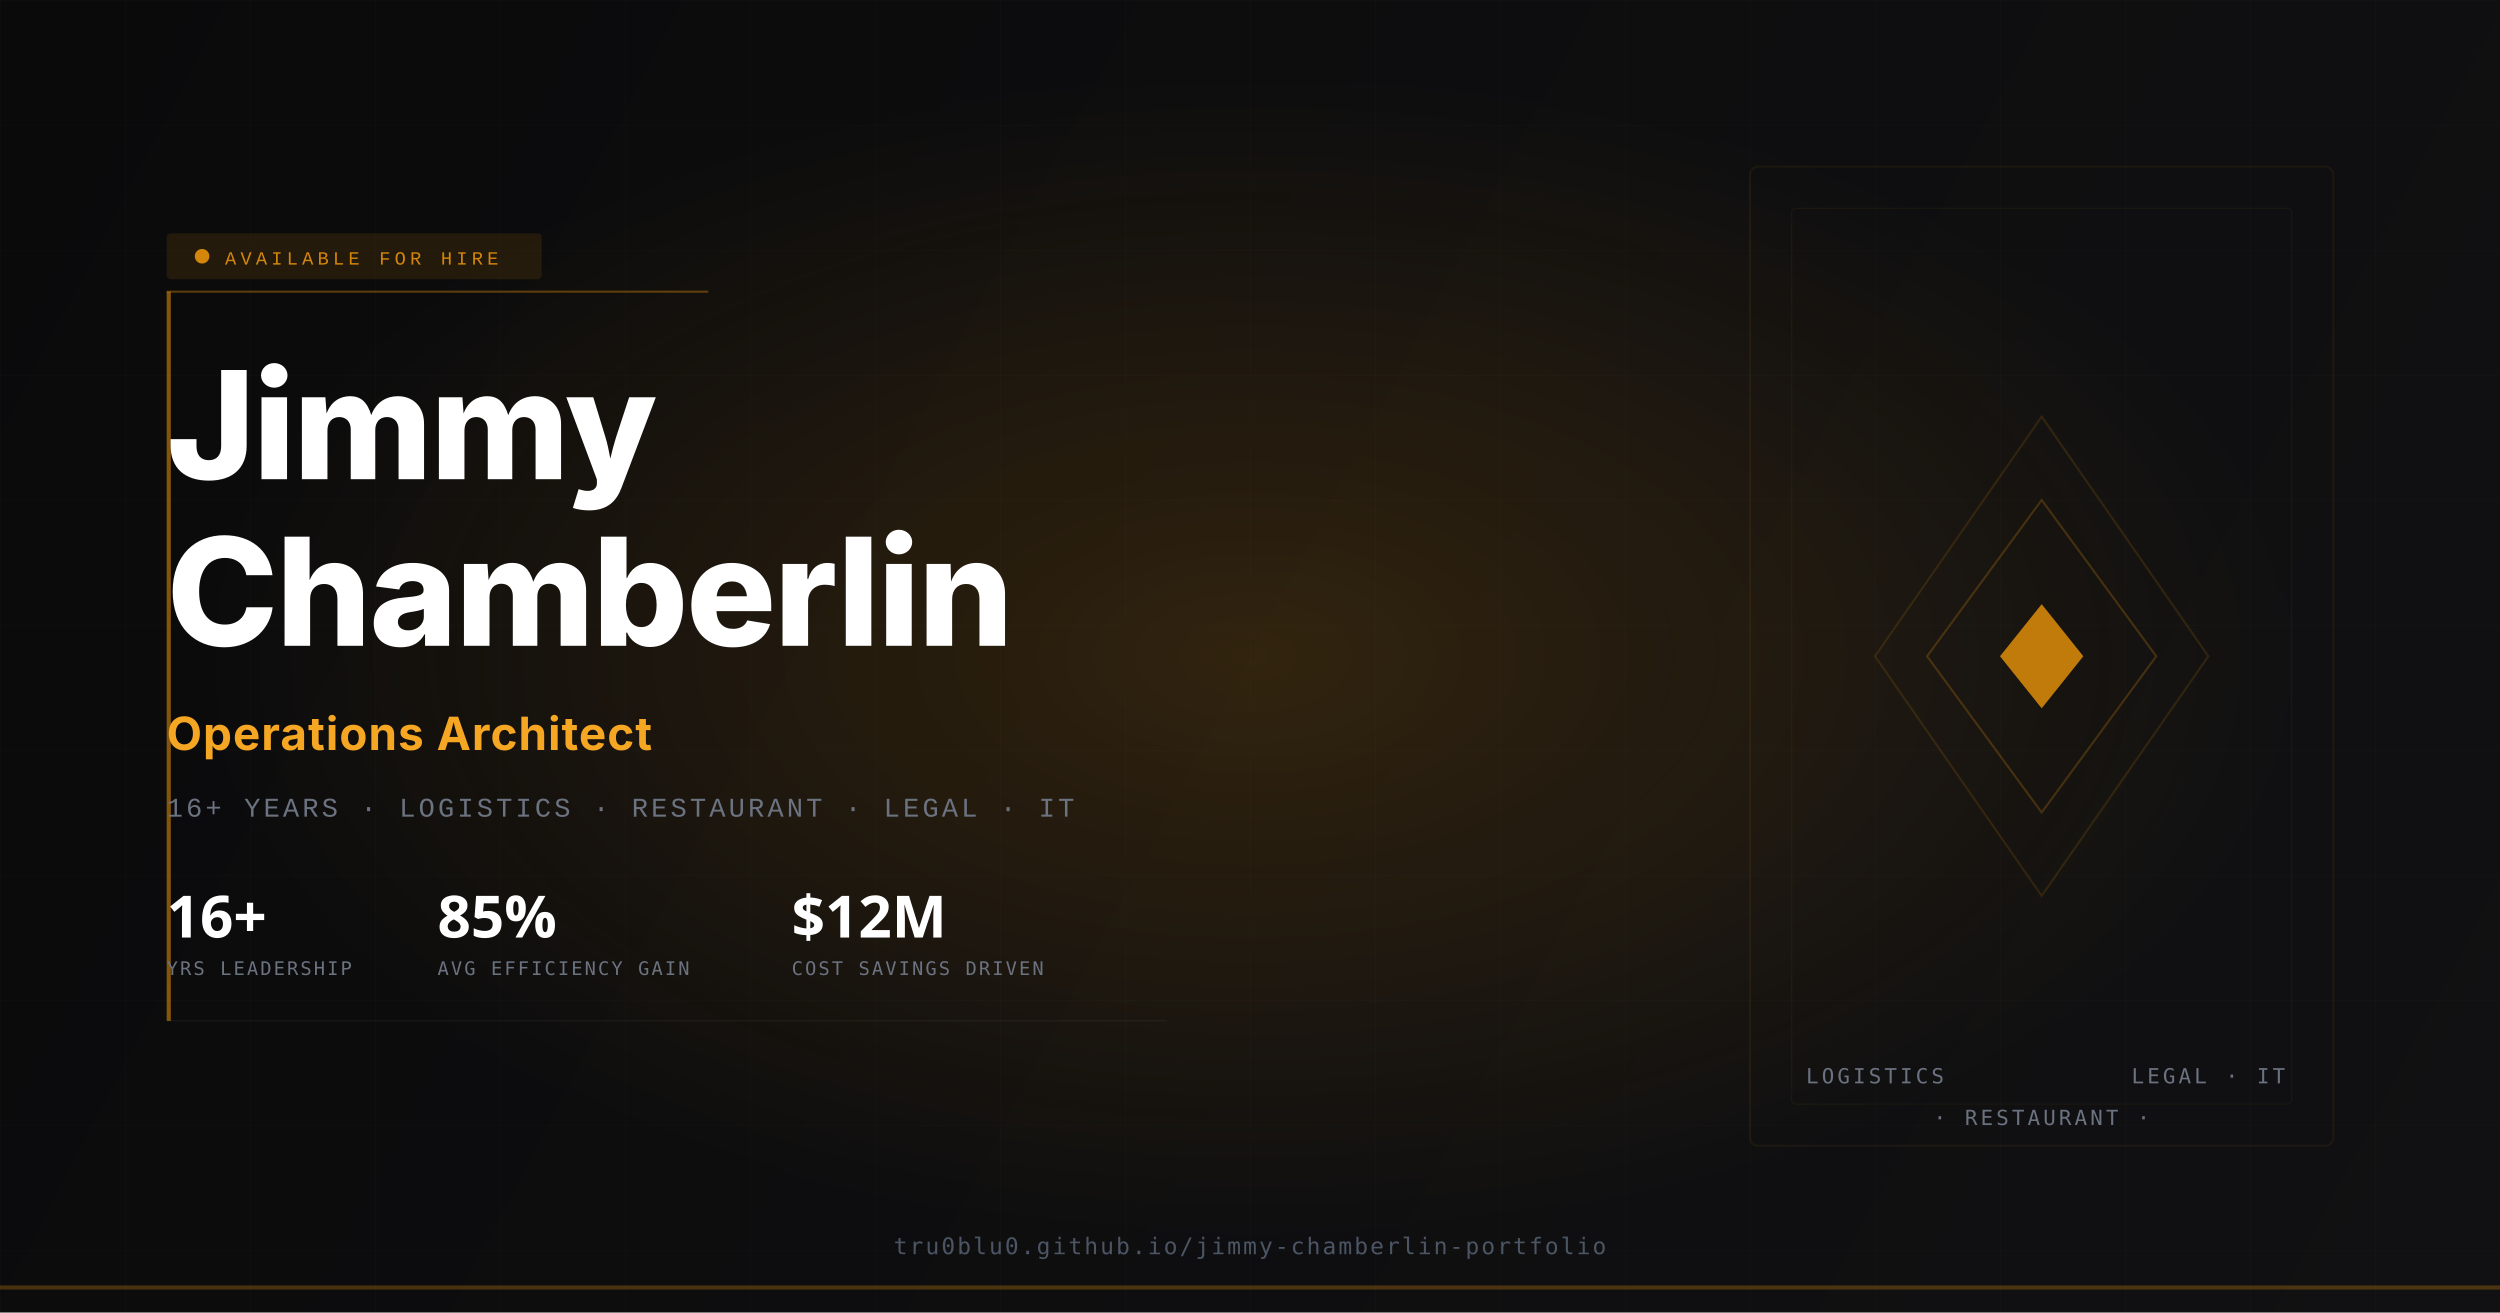
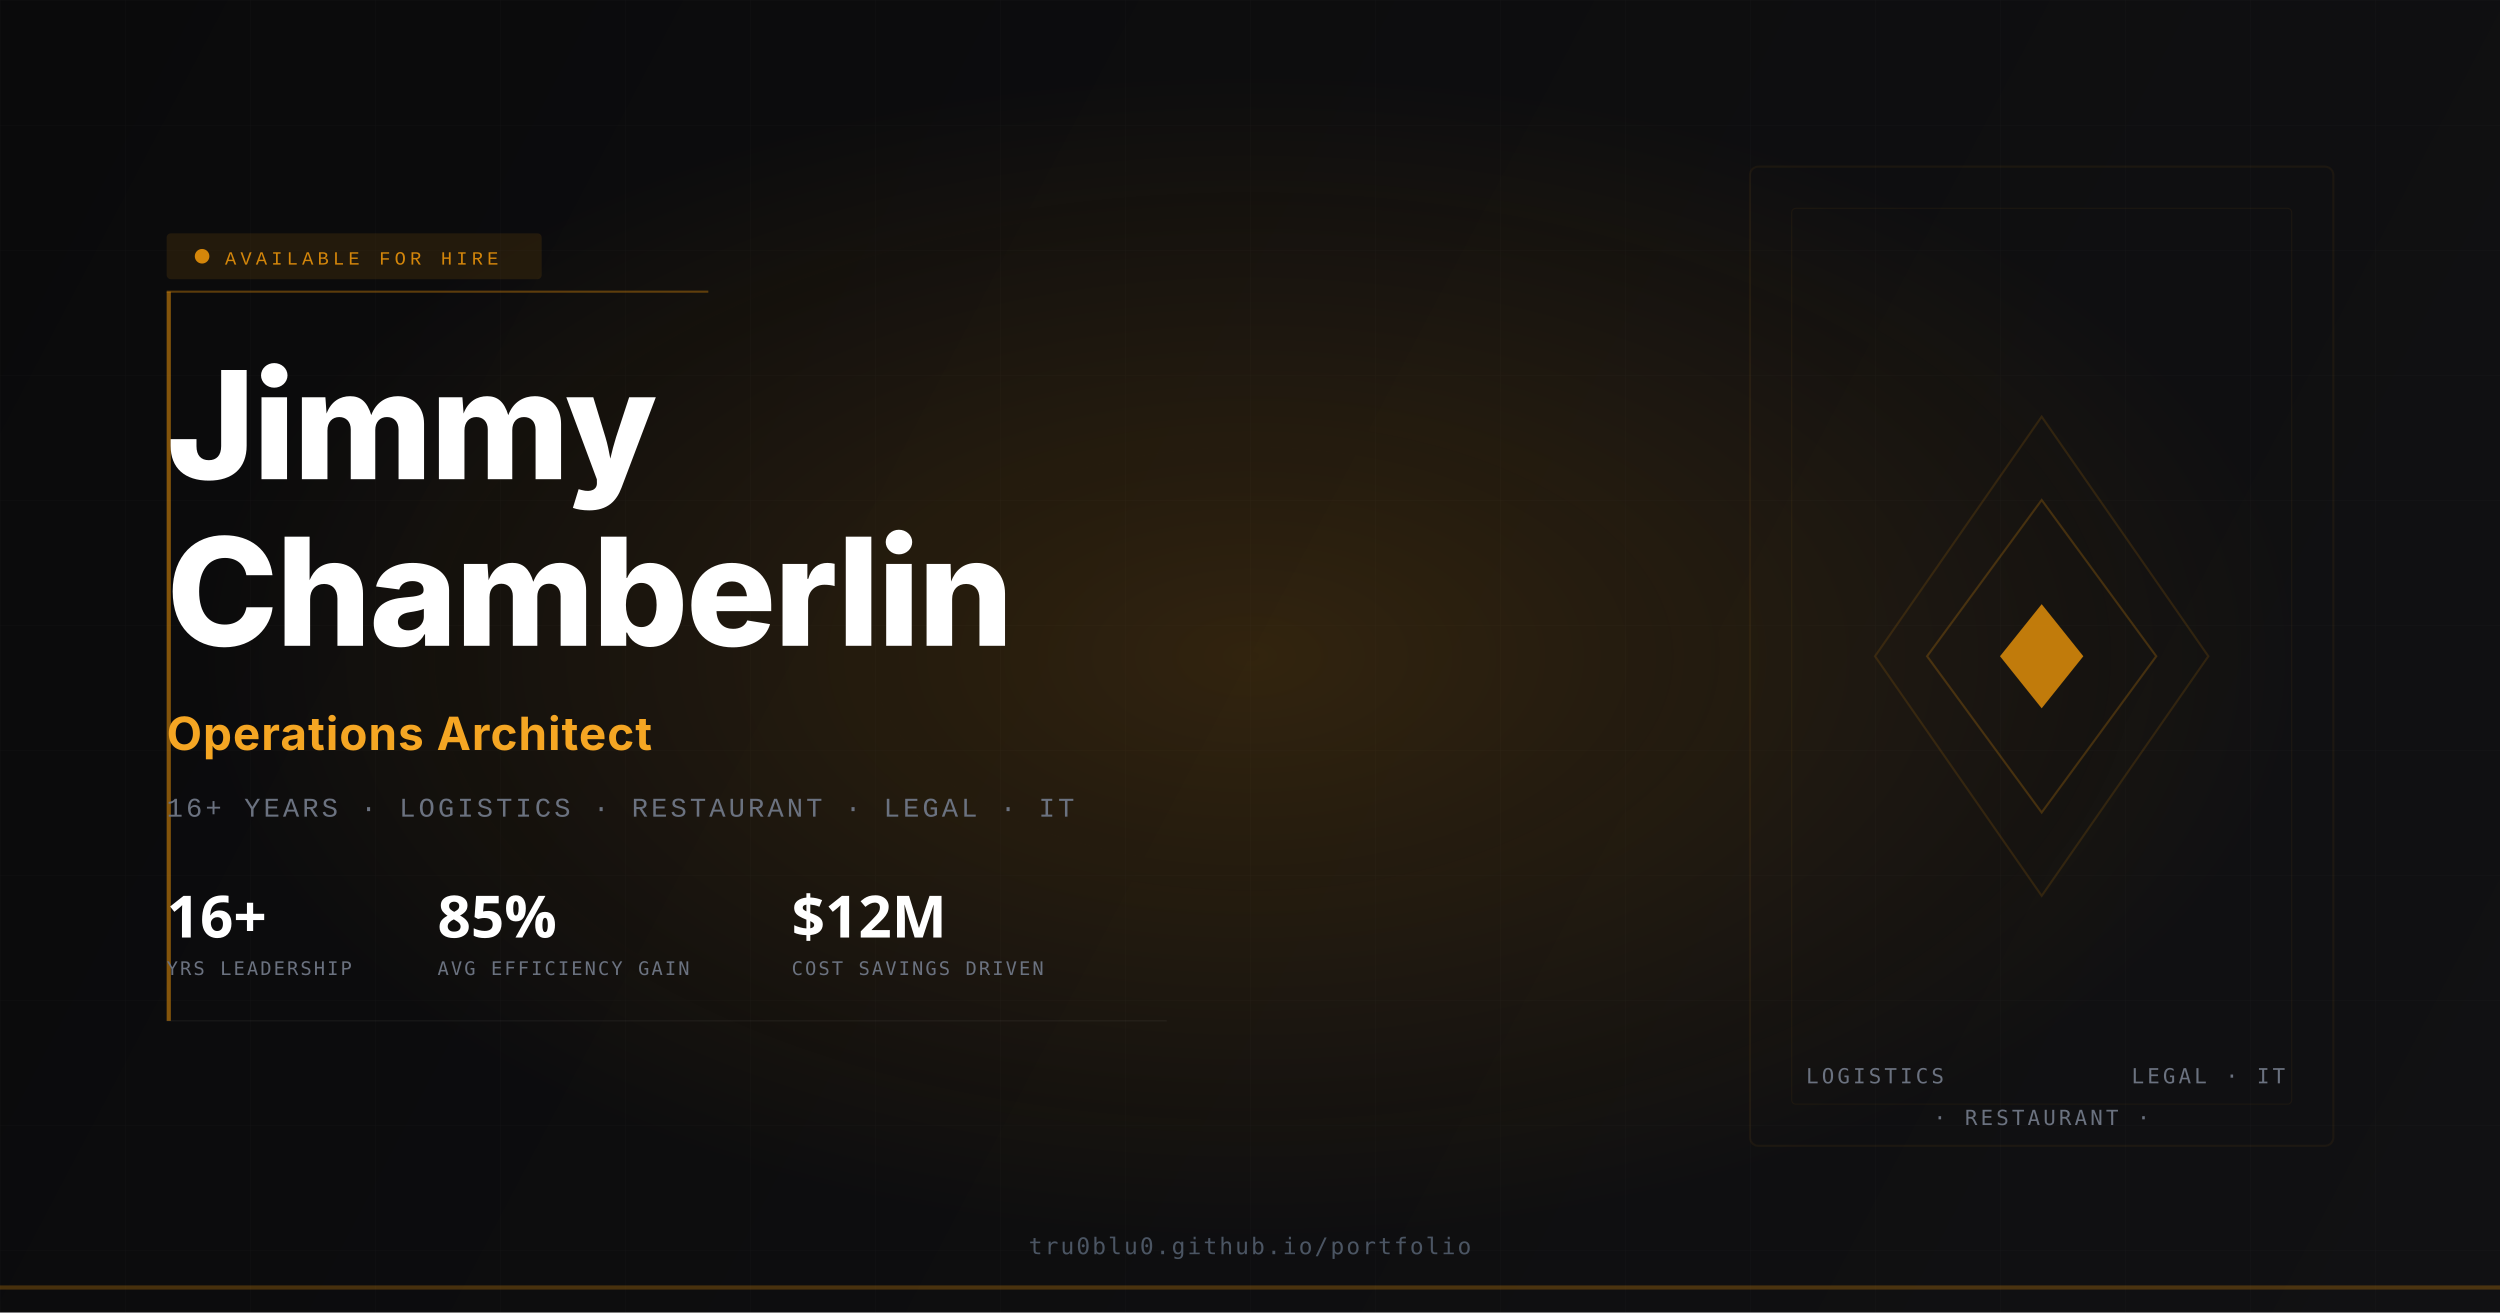
<svg xmlns="http://www.w3.org/2000/svg" width="1200" height="630" viewBox="0 0 1200 630">
  <defs>
    <linearGradient id="bg" x1="0" y1="0" x2="1200" y2="630" gradientUnits="userSpaceOnUse">
      <stop offset="0%" stop-color="#0A0A0B" />
      <stop offset="100%" stop-color="#111113" />
    </linearGradient>
    <radialGradient id="glow" cx="50%" cy="50%" r="50%">
      <stop offset="0%" stop-color="#D4860A" stop-opacity="0.18" />
      <stop offset="100%" stop-color="#D4860A" stop-opacity="0" />
    </radialGradient>
    <pattern id="grid" width="60" height="60" patternUnits="userSpaceOnUse">
      <path d="M 60 0 L 0 0 0 60" fill="none" stroke="#ffffff" stroke-width="0.3" stroke-opacity="0.04" />
    </pattern>
  </defs>
  <rect width="1200" height="630" fill="url(#bg)" />
  <rect width="1200" height="630" fill="url(#grid)" />
  <ellipse cx="600" cy="315" rx="500" ry="280" fill="url(#glow)" />
  <rect x="80" y="140" width="2" height="350" fill="#D4860A" opacity="0.6" />
  <line x1="80" y1="140" x2="340" y2="140" stroke="#D4860A" stroke-width="1" stroke-opacity="0.4" />
  <rect x="80" y="112" width="180" height="22" rx="2" fill="#D4860A" fill-opacity="0.12" />
  <circle cx="97" cy="123" r="3.5" fill="#D4860A" />
  <text x="108" y="127" font-family="'JetBrains Mono', 'Courier New', monospace" font-size="9" fill="#D4860A" letter-spacing="2" font-weight="500">AVAILABLE FOR HIRE</text>
  <text x="80" y="230" font-family="'Syne', 'Inter', 'Helvetica Neue', sans-serif" font-size="72" font-weight="800" fill="#FFFFFF" letter-spacing="-1">Jimmy</text>
  <text x="80" y="310" font-family="'Syne', 'Inter', 'Helvetica Neue', sans-serif" font-size="72" font-weight="800" fill="#FFFFFF" letter-spacing="-1">Chamberlin</text>
  <text x="80" y="360" font-family="'Syne', 'Inter', 'Helvetica Neue', sans-serif" font-size="22" font-weight="700" fill="#F5A623" letter-spacing="0.5">Operations Architect</text>
  <text x="80" y="392" font-family="'JetBrains Mono', 'Courier New', monospace" font-size="13" fill="#6B7280" letter-spacing="1.5">16+ YEARS · LOGISTICS · RESTAURANT · LEGAL · IT</text>
  <g transform="translate(80, 450)">
    <text x="0" y="0" font-family="'Syne', sans-serif" font-size="28" font-weight="800" fill="#FFFFFF">16+</text>
    <text x="0" y="18" font-family="'JetBrains Mono', monospace" font-size="9" fill="#6B7280" letter-spacing="1">YRS LEADERSHIP</text>
    <text x="130" y="0" font-family="'Syne', sans-serif" font-size="28" font-weight="800" fill="#FFFFFF">85%</text>
    <text x="130" y="18" font-family="'JetBrains Mono', monospace" font-size="9" fill="#6B7280" letter-spacing="1">AVG EFFICIENCY GAIN</text>
    <text x="300" y="0" font-family="'Syne', sans-serif" font-size="28" font-weight="800" fill="#FFFFFF">$12M</text>
    <text x="300" y="18" font-family="'JetBrains Mono', monospace" font-size="9" fill="#6B7280" letter-spacing="1">COST SAVINGS DRIVEN</text>
  </g>
  <line x1="80" y1="490" x2="560" y2="490" stroke="#ffffff" stroke-width="0.5" stroke-opacity="0.06" />
  <g opacity="0.07">
    <rect x="840" y="80" width="280" height="470" rx="4" stroke="#D4860A" stroke-width="1" fill="none" />
    <rect x="860" y="100" width="240" height="430" rx="2" stroke="#D4860A" stroke-width="0.5" fill="none" />
  </g>
  <polygon points="980,200 1060,315 980,430 900,315" stroke="#D4860A" stroke-width="1" fill="none" opacity="0.15" />
  <polygon points="980,240 1035,315 980,390 925,315" stroke="#D4860A" stroke-width="1" fill="none" opacity="0.25" />
  <polygon points="980,290 1000,315 980,340 960,315" fill="#D4860A" opacity="0.9" />
  <g font-family="'JetBrains Mono', monospace" font-size="10" fill="#6B7280" letter-spacing="1.5">
    <text x="900" y="520" text-anchor="middle">LOGISTICS</text>
    <text x="980" y="540" text-anchor="middle">· RESTAURANT ·</text>
    <text x="1060" y="520" text-anchor="middle">LEGAL · IT</text>
  </g>
-   <text x="600" y="602" font-family="'JetBrains Mono', monospace" font-size="11" fill="#4B5563" letter-spacing="1" text-anchor="middle">tru0blu0.github.io/jimmy-chamberlin-portfolio</text>
+   <text x="600" y="602" font-family="'JetBrains Mono', monospace" font-size="11" fill="#4B5563" letter-spacing="1" text-anchor="middle">tru0blu0.github.io/portfolio</text>
  <line x1="0" y1="618" x2="1200" y2="618" stroke="#D4860A" stroke-width="2" stroke-opacity="0.3" />
</svg>
